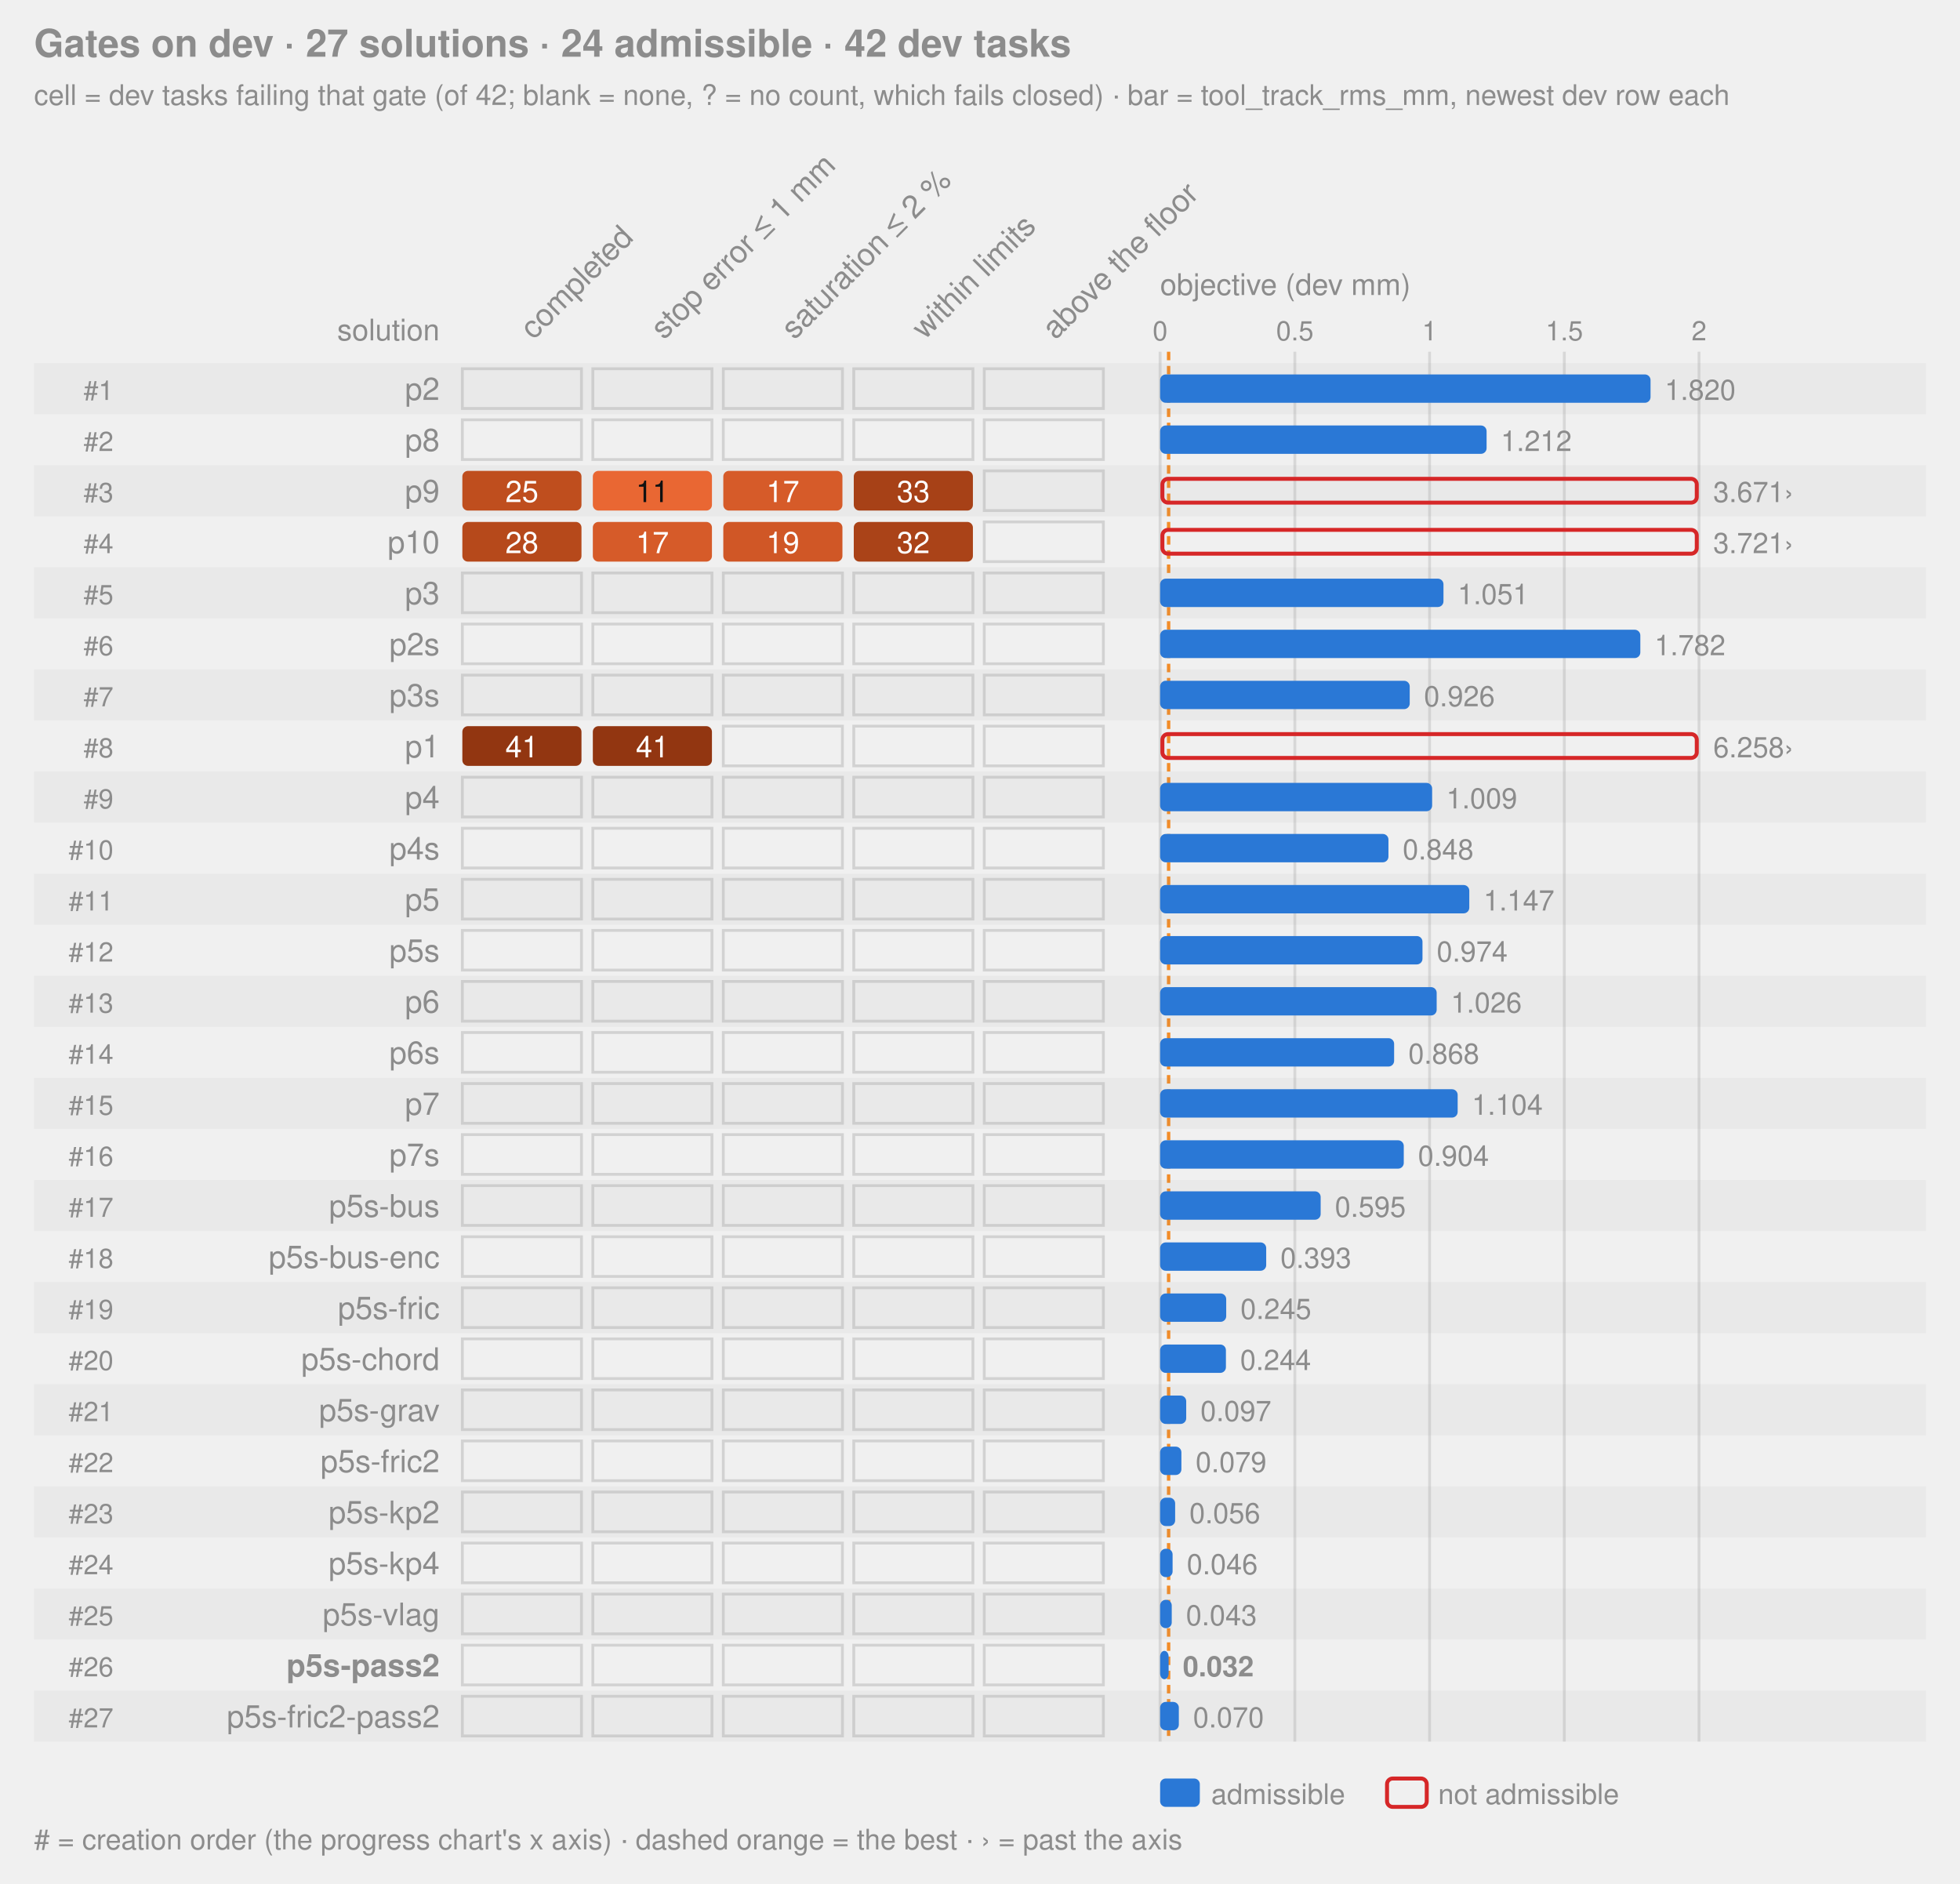
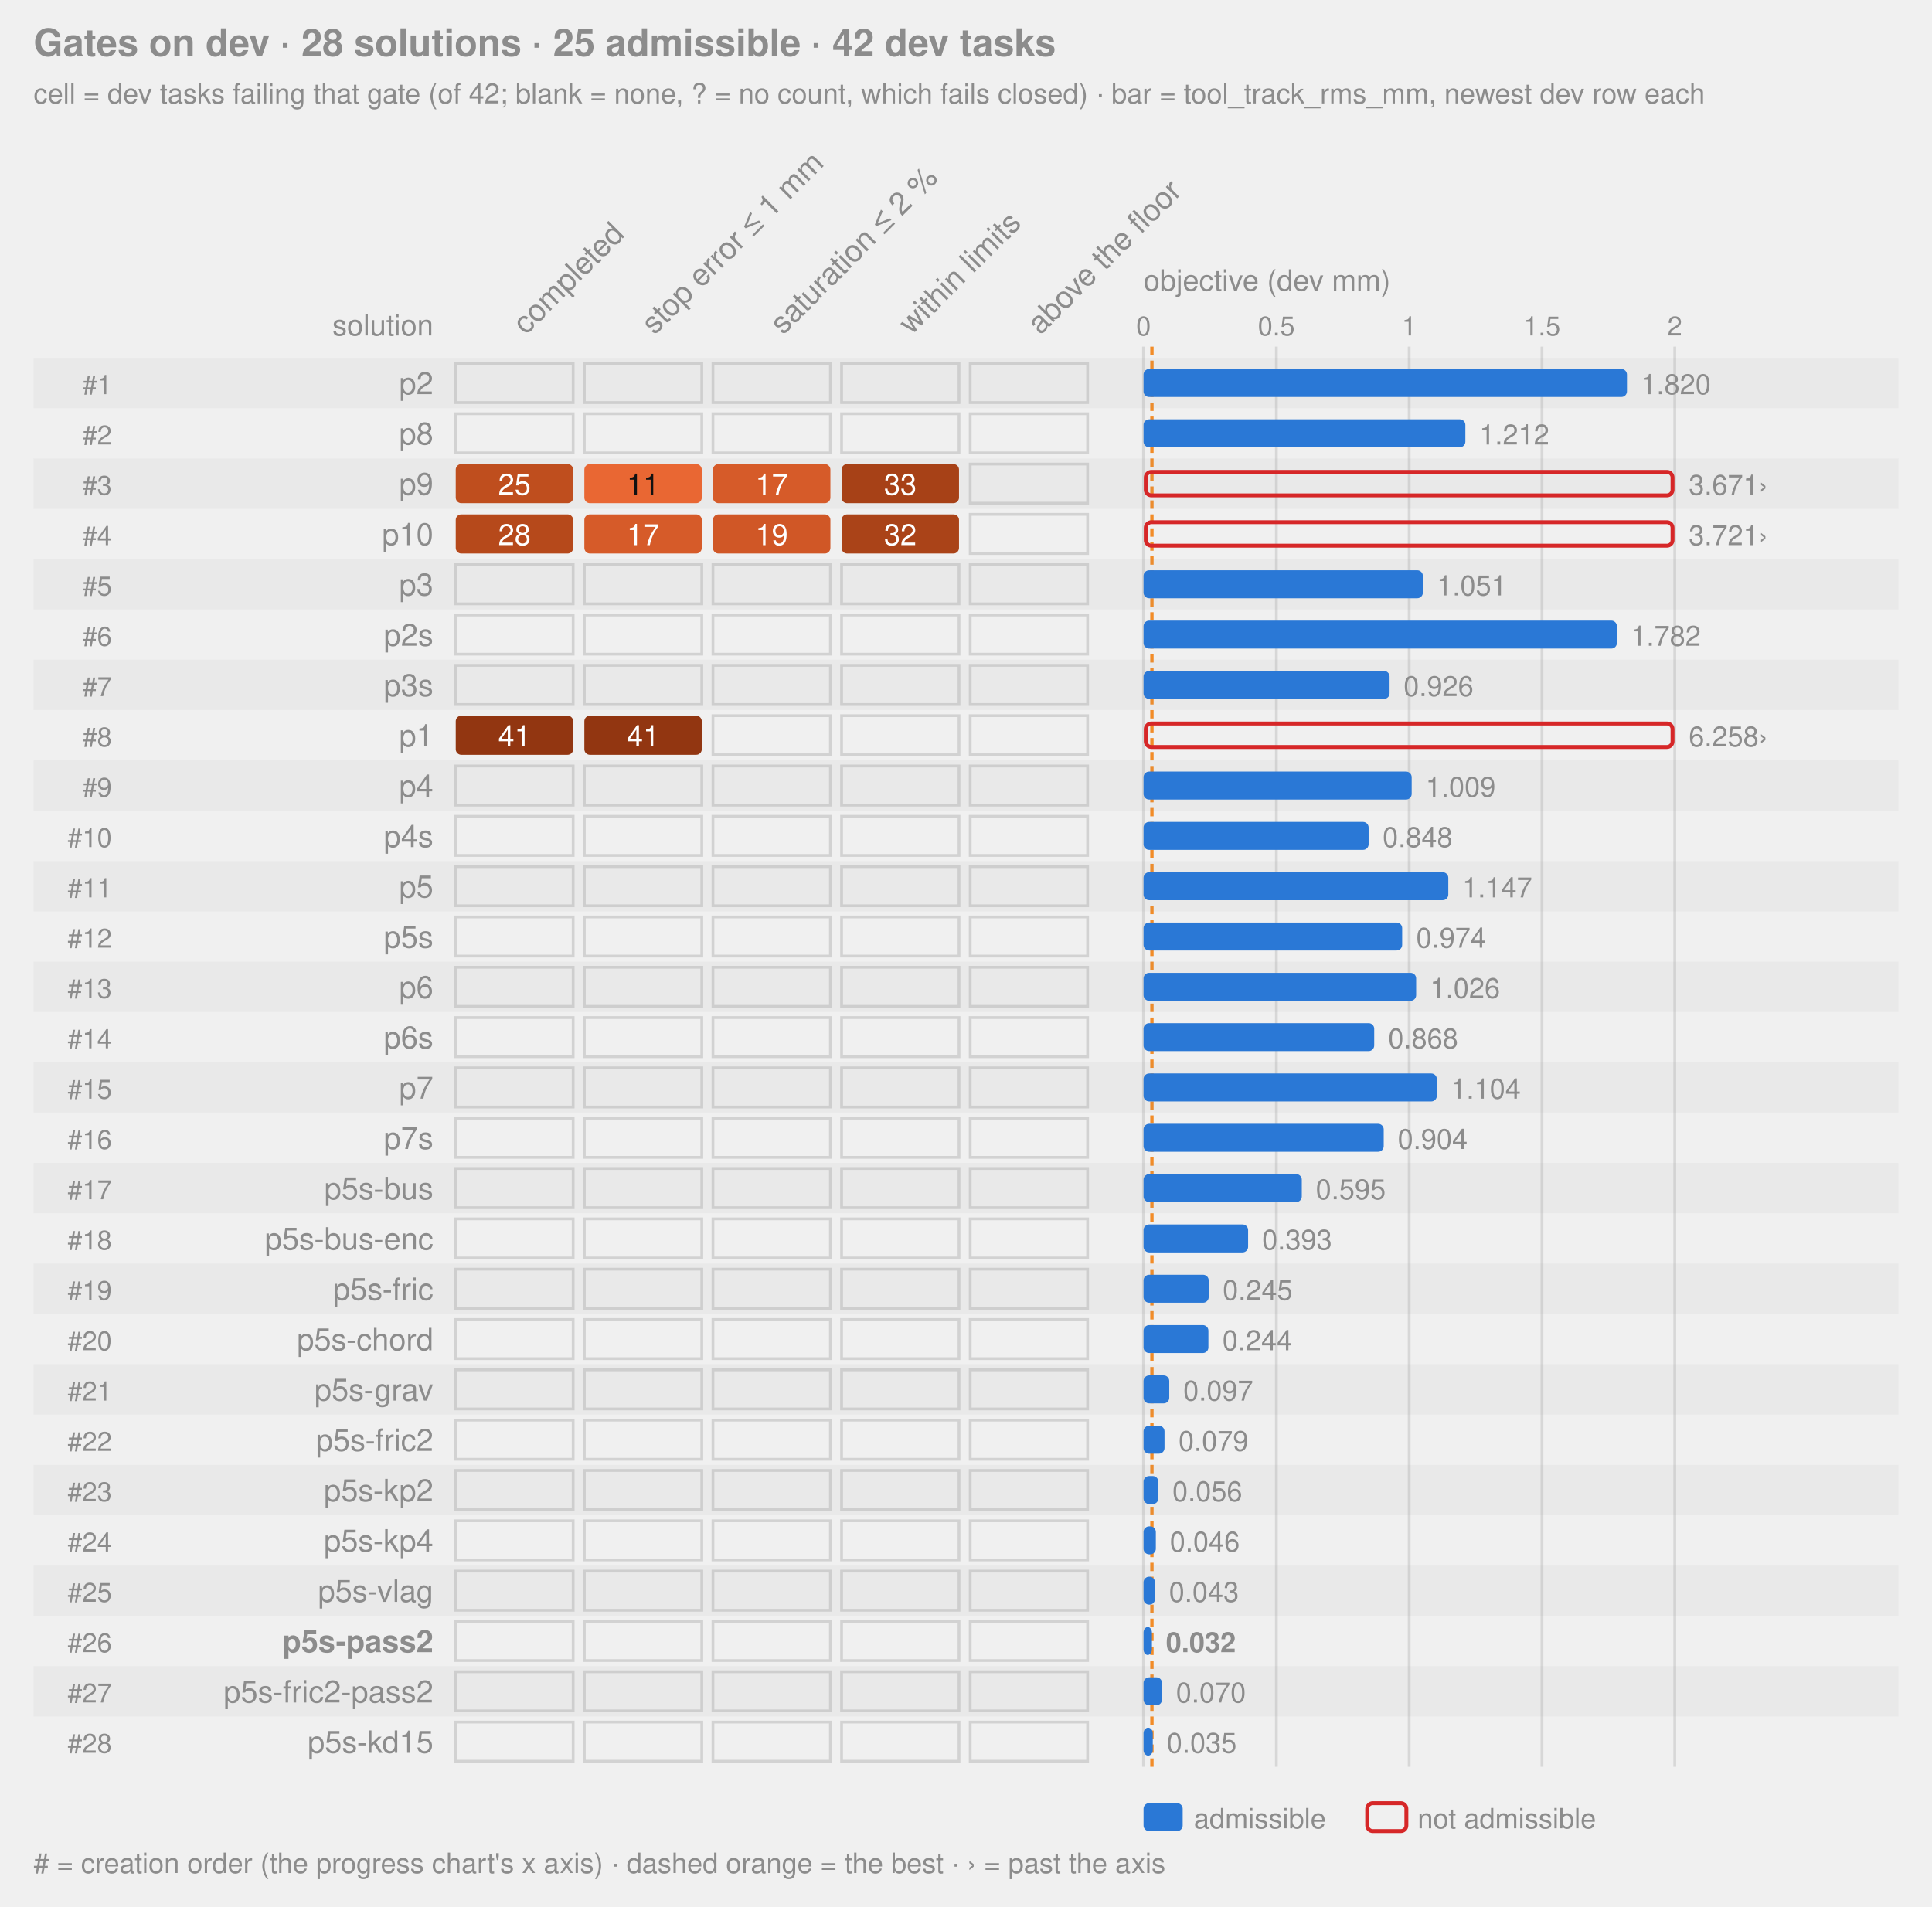
- <svg xmlns="http://www.w3.org/2000/svg" width="691" height="664" viewBox="0 0 691 664" font-family="system-ui, -apple-system, 'Segoe UI', Helvetica, Arial, sans-serif" font-size="11" fill="#8c8c8c" role="img" aria-label="Gates on dev · 27 solutions · 24 admissible · 42 dev tasks">
-   <text x="12.0" y="20.0" font-size="13.5" font-weight="600">Gates on dev · 27 solutions · 24 admissible · 42 dev tasks</text>
+ <svg xmlns="http://www.w3.org/2000/svg" width="691" height="682" viewBox="0 0 691 682" font-family="system-ui, -apple-system, 'Segoe UI', Helvetica, Arial, sans-serif" font-size="11" fill="#8c8c8c" role="img" aria-label="Gates on dev · 28 solutions · 25 admissible · 42 dev tasks">
+   <text x="12.0" y="20.0" font-size="13.5" font-weight="600">Gates on dev · 28 solutions · 25 admissible · 42 dev tasks</text>
  <text x="12.0" y="37.0" font-size="10">cell = dev tasks failing that gate (of 42; blank = none, ? = no count, which fails closed) · bar = tool_track_rms_mm, newest dev row each</text>
  <g transform="translate(188.0 120.0) rotate(-45)">
    <text x="0" y="0">completed</text>
  </g>
  <g transform="translate(234.0 120.0) rotate(-45)">
    <text x="0" y="0">stop error ≤ 1 mm</text>
  </g>
  <g transform="translate(280.0 120.0) rotate(-45)">
    <text x="0" y="0">saturation ≤ 2 %</text>
  </g>
  <g transform="translate(326.0 120.0) rotate(-45)">
    <text x="0" y="0">within limits</text>
  </g>
  <g transform="translate(372.0 120.0) rotate(-45)">
    <text x="0" y="0">above the floor</text>
  </g>
  <text x="155.0" y="120.0" font-size="10.5" text-anchor="end">solution</text>
  <text x="409.0" y="104.0" font-size="10.5">objective (dev mm)</text>
-   <line x1="409.0" x2="409.0" y1="124.0" y2="614.0" stroke="#8c8c8c" stroke-opacity="0.25" />
+   <line x1="409.0" x2="409.0" y1="124.0" y2="632.0" stroke="#8c8c8c" stroke-opacity="0.25" />
  <text x="409.0" y="120.0" font-size="9.5" text-anchor="middle">0</text>
-   <line x1="456.5" x2="456.5" y1="124.0" y2="614.0" stroke="#8c8c8c" stroke-opacity="0.25" />
+   <line x1="456.5" x2="456.5" y1="124.0" y2="632.0" stroke="#8c8c8c" stroke-opacity="0.25" />
  <text x="456.5" y="120.0" font-size="9.5" text-anchor="middle">0.5</text>
-   <line x1="504.0" x2="504.0" y1="124.0" y2="614.0" stroke="#8c8c8c" stroke-opacity="0.25" />
+   <line x1="504.0" x2="504.0" y1="124.0" y2="632.0" stroke="#8c8c8c" stroke-opacity="0.25" />
  <text x="504.0" y="120.0" font-size="9.5" text-anchor="middle">1</text>
-   <line x1="551.5" x2="551.5" y1="124.0" y2="614.0" stroke="#8c8c8c" stroke-opacity="0.25" />
+   <line x1="551.5" x2="551.5" y1="124.0" y2="632.0" stroke="#8c8c8c" stroke-opacity="0.25" />
  <text x="551.5" y="120.0" font-size="9.5" text-anchor="middle">1.5</text>
-   <line x1="599.0" x2="599.0" y1="124.0" y2="614.0" stroke="#8c8c8c" stroke-opacity="0.25" />
+   <line x1="599.0" x2="599.0" y1="124.0" y2="632.0" stroke="#8c8c8c" stroke-opacity="0.25" />
  <text x="599.0" y="120.0" font-size="9.5" text-anchor="middle">2</text>
-   <line x1="412.0" x2="412.0" y1="124.0" y2="614.0" stroke="#f28c28" stroke-width="1.2" stroke-dasharray="3 2" />
+   <line x1="412.0" x2="412.0" y1="124.0" y2="632.0" stroke="#f28c28" stroke-width="1.2" stroke-dasharray="3 2" />
  <rect x="12.0" y="128" width="667" height="18" fill="#8c8c8c" fill-opacity="0.07" />
  <text x="40.0" y="141.0" font-size="9.5" text-anchor="end">#1</text>
  <text x="155.0" y="141.0" text-anchor="end">p2</text>
  <rect x="409" y="132" width="172.9" height="10" rx="2" fill="#2a78d6" />
  <text x="586.9" y="141.0" font-size="10">1.820</text>
  <text x="40.0" y="159.0" font-size="9.5" text-anchor="end">#2</text>
  <text x="155.0" y="159.0" text-anchor="end">p8</text>
  <rect x="409" y="150" width="115.1" height="10" rx="2" fill="#2a78d6" />
  <text x="529.1" y="159.0" font-size="10">1.212</text>
  <rect x="12.0" y="164" width="667" height="18" fill="#8c8c8c" fill-opacity="0.07" />
  <text x="40.0" y="177.0" font-size="9.5" text-anchor="end">#3</text>
  <text x="155.0" y="177.0" text-anchor="end">p9</text>
  <g>
    <rect x="163" y="166" width="42" height="14" rx="2" fill="#bf4e1e" />
    <text x="184.0" y="177.0" fill="#ffffff" font-size="10.5" text-anchor="middle">25</text>
  </g>
  <g>
    <rect x="209" y="166" width="42" height="14" rx="2" fill="#e96733" />
    <text x="230.0" y="177.0" fill="#111111" font-size="10.5" text-anchor="middle">11</text>
  </g>
  <g>
    <rect x="255" y="166" width="42" height="14" rx="2" fill="#d65b29" />
    <text x="276.0" y="177.0" fill="#ffffff" font-size="10.5" text-anchor="middle">17</text>
  </g>
  <g>
    <rect x="301" y="166" width="42" height="14" rx="2" fill="#a74117" />
    <text x="322.0" y="177.0" fill="#ffffff" font-size="10.5" text-anchor="middle">33</text>
  </g>
  <rect x="409.8" y="168.8" width="188.4" height="8.4" rx="2" fill="none" stroke="#d62728" stroke-width="1.4" />
  <text x="604.0" y="177.0" font-size="10">3.671›</text>
  <text x="40.0" y="195.0" font-size="9.5" text-anchor="end">#4</text>
  <text x="155.0" y="195.0" text-anchor="end">p10</text>
  <g>
    <rect x="163" y="184" width="42" height="14" rx="2" fill="#b6491b" />
    <text x="184.0" y="195.0" fill="#ffffff" font-size="10.5" text-anchor="middle">28</text>
  </g>
  <g>
    <rect x="209" y="184" width="42" height="14" rx="2" fill="#d65b29" />
    <text x="230.0" y="195.0" fill="#ffffff" font-size="10.5" text-anchor="middle">17</text>
  </g>
  <g>
    <rect x="255" y="184" width="42" height="14" rx="2" fill="#d05726" />
    <text x="276.0" y="195.0" fill="#ffffff" font-size="10.5" text-anchor="middle">19</text>
  </g>
  <g>
    <rect x="301" y="184" width="42" height="14" rx="2" fill="#aa4318" />
    <text x="322.0" y="195.0" fill="#ffffff" font-size="10.5" text-anchor="middle">32</text>
  </g>
  <rect x="409.8" y="186.8" width="188.4" height="8.4" rx="2" fill="none" stroke="#d62728" stroke-width="1.4" />
  <text x="604.0" y="195.0" font-size="10">3.721›</text>
  <rect x="12.0" y="200" width="667" height="18" fill="#8c8c8c" fill-opacity="0.07" />
  <text x="40.0" y="213.0" font-size="9.5" text-anchor="end">#5</text>
  <text x="155.0" y="213.0" text-anchor="end">p3</text>
  <rect x="409" y="204" width="99.9" height="10" rx="2" fill="#2a78d6" />
  <text x="513.9" y="213.0" font-size="10">1.051</text>
  <text x="40.0" y="231.0" font-size="9.5" text-anchor="end">#6</text>
  <text x="155.0" y="231.0" text-anchor="end">p2s</text>
  <rect x="409" y="222" width="169.3" height="10" rx="2" fill="#2a78d6" />
  <text x="583.3" y="231.0" font-size="10">1.782</text>
  <rect x="12.0" y="236" width="667" height="18" fill="#8c8c8c" fill-opacity="0.07" />
  <text x="40.0" y="249.0" font-size="9.5" text-anchor="end">#7</text>
  <text x="155.0" y="249.0" text-anchor="end">p3s</text>
  <rect x="409" y="240" width="88.0" height="10" rx="2" fill="#2a78d6" />
  <text x="502.0" y="249.0" font-size="10">0.926</text>
  <text x="40.0" y="267.0" font-size="9.5" text-anchor="end">#8</text>
  <text x="155.0" y="267.0" text-anchor="end">p1</text>
  <g>
    <rect x="163" y="256" width="42" height="14" rx="2" fill="#923611" />
    <text x="184.0" y="267.0" fill="#ffffff" font-size="10.5" text-anchor="middle">41</text>
  </g>
  <g>
    <rect x="209" y="256" width="42" height="14" rx="2" fill="#923611" />
    <text x="230.0" y="267.0" fill="#ffffff" font-size="10.5" text-anchor="middle">41</text>
  </g>
  <rect x="409.8" y="258.8" width="188.4" height="8.4" rx="2" fill="none" stroke="#d62728" stroke-width="1.4" />
  <text x="604.0" y="267.0" font-size="10">6.258›</text>
  <rect x="12.0" y="272" width="667" height="18" fill="#8c8c8c" fill-opacity="0.07" />
  <text x="40.0" y="285.0" font-size="9.5" text-anchor="end">#9</text>
  <text x="155.0" y="285.0" text-anchor="end">p4</text>
  <rect x="409" y="276" width="95.9" height="10" rx="2" fill="#2a78d6" />
  <text x="509.9" y="285.0" font-size="10">1.009</text>
  <text x="40.0" y="303.0" font-size="9.5" text-anchor="end">#10</text>
  <text x="155.0" y="303.0" text-anchor="end">p4s</text>
  <rect x="409" y="294" width="80.5" height="10" rx="2" fill="#2a78d6" />
  <text x="494.5" y="303.0" font-size="10">0.848</text>
  <rect x="12.0" y="308" width="667" height="18" fill="#8c8c8c" fill-opacity="0.07" />
  <text x="40.0" y="321.0" font-size="9.5" text-anchor="end">#11</text>
  <text x="155.0" y="321.0" text-anchor="end">p5</text>
  <rect x="409" y="312" width="109.0" height="10" rx="2" fill="#2a78d6" />
  <text x="523.0" y="321.0" font-size="10">1.147</text>
  <text x="40.0" y="339.0" font-size="9.5" text-anchor="end">#12</text>
  <text x="155.0" y="339.0" text-anchor="end">p5s</text>
  <rect x="409" y="330" width="92.5" height="10" rx="2" fill="#2a78d6" />
  <text x="506.5" y="339.0" font-size="10">0.974</text>
  <rect x="12.0" y="344" width="667" height="18" fill="#8c8c8c" fill-opacity="0.07" />
  <text x="40.0" y="357.0" font-size="9.5" text-anchor="end">#13</text>
  <text x="155.0" y="357.0" text-anchor="end">p6</text>
  <rect x="409" y="348" width="97.5" height="10" rx="2" fill="#2a78d6" />
  <text x="511.5" y="357.0" font-size="10">1.026</text>
  <text x="40.0" y="375.0" font-size="9.5" text-anchor="end">#14</text>
  <text x="155.0" y="375.0" text-anchor="end">p6s</text>
  <rect x="409" y="366" width="82.5" height="10" rx="2" fill="#2a78d6" />
  <text x="496.5" y="375.0" font-size="10">0.868</text>
  <rect x="12.0" y="380" width="667" height="18" fill="#8c8c8c" fill-opacity="0.07" />
  <text x="40.0" y="393.0" font-size="9.5" text-anchor="end">#15</text>
  <text x="155.0" y="393.0" text-anchor="end">p7</text>
  <rect x="409" y="384" width="104.9" height="10" rx="2" fill="#2a78d6" />
  <text x="518.9" y="393.0" font-size="10">1.104</text>
  <text x="40.0" y="411.0" font-size="9.5" text-anchor="end">#16</text>
  <text x="155.0" y="411.0" text-anchor="end">p7s</text>
  <rect x="409" y="402" width="85.9" height="10" rx="2" fill="#2a78d6" />
  <text x="499.9" y="411.0" font-size="10">0.904</text>
  <rect x="12.0" y="416" width="667" height="18" fill="#8c8c8c" fill-opacity="0.07" />
  <text x="40.0" y="429.0" font-size="9.5" text-anchor="end">#17</text>
  <text x="155.0" y="429.0" text-anchor="end">p5s-bus</text>
  <rect x="409" y="420" width="56.6" height="10" rx="2" fill="#2a78d6" />
  <text x="470.6" y="429.0" font-size="10">0.595</text>
  <text x="40.0" y="447.0" font-size="9.5" text-anchor="end">#18</text>
  <text x="155.0" y="447.0" text-anchor="end">p5s-bus-enc</text>
  <rect x="409" y="438" width="37.4" height="10" rx="2" fill="#2a78d6" />
  <text x="451.4" y="447.0" font-size="10">0.393</text>
  <rect x="12.0" y="452" width="667" height="18" fill="#8c8c8c" fill-opacity="0.07" />
  <text x="40.0" y="465.0" font-size="9.5" text-anchor="end">#19</text>
  <text x="155.0" y="465.0" text-anchor="end">p5s-fric</text>
  <rect x="409" y="456" width="23.3" height="10" rx="2" fill="#2a78d6" />
  <text x="437.3" y="465.0" font-size="10">0.245</text>
  <text x="40.0" y="483.0" font-size="9.5" text-anchor="end">#20</text>
  <text x="155.0" y="483.0" text-anchor="end">p5s-chord</text>
  <rect x="409" y="474" width="23.2" height="10" rx="2" fill="#2a78d6" />
  <text x="437.2" y="483.0" font-size="10">0.244</text>
  <rect x="12.0" y="488" width="667" height="18" fill="#8c8c8c" fill-opacity="0.07" />
  <text x="40.0" y="501.0" font-size="9.5" text-anchor="end">#21</text>
  <text x="155.0" y="501.0" text-anchor="end">p5s-grav</text>
  <rect x="409" y="492" width="9.2" height="10" rx="2" fill="#2a78d6" />
  <text x="423.2" y="501.0" font-size="10">0.097</text>
  <text x="40.0" y="519.0" font-size="9.5" text-anchor="end">#22</text>
  <text x="155.0" y="519.0" text-anchor="end">p5s-fric2</text>
  <rect x="409" y="510" width="7.5" height="10" rx="2" fill="#2a78d6" />
  <text x="421.5" y="519.0" font-size="10">0.079</text>
  <rect x="12.0" y="524" width="667" height="18" fill="#8c8c8c" fill-opacity="0.07" />
  <text x="40.0" y="537.0" font-size="9.5" text-anchor="end">#23</text>
  <text x="155.0" y="537.0" text-anchor="end">p5s-kp2</text>
  <rect x="409" y="528" width="5.3" height="10" rx="2" fill="#2a78d6" />
  <text x="419.3" y="537.0" font-size="10">0.056</text>
  <text x="40.0" y="555.0" font-size="9.5" text-anchor="end">#24</text>
  <text x="155.0" y="555.0" text-anchor="end">p5s-kp4</text>
  <rect x="409" y="546" width="4.4" height="10" rx="2" fill="#2a78d6" />
  <text x="418.4" y="555.0" font-size="10">0.046</text>
  <rect x="12.0" y="560" width="667" height="18" fill="#8c8c8c" fill-opacity="0.07" />
  <text x="40.0" y="573.0" font-size="9.5" text-anchor="end">#25</text>
  <text x="155.0" y="573.0" text-anchor="end">p5s-vlag</text>
  <rect x="409" y="564" width="4.1" height="10" rx="2" fill="#2a78d6" />
  <text x="418.1" y="573.0" font-size="10">0.043</text>
  <text x="40.0" y="591.0" font-size="9.5" text-anchor="end">#26</text>
  <text x="155.0" y="591.0" text-anchor="end" font-weight="600">p5s-pass2</text>
  <rect x="409" y="582" width="3.0" height="10" rx="2" fill="#2a78d6" />
  <text x="417.0" y="591.0" font-size="10" font-weight="600">0.032</text>
  <rect x="12.0" y="596" width="667" height="18" fill="#8c8c8c" fill-opacity="0.07" />
  <text x="40.0" y="609.0" font-size="9.5" text-anchor="end">#27</text>
  <text x="155.0" y="609.0" text-anchor="end">p5s-fric2-pass2</text>
  <rect x="409" y="600" width="6.6" height="10" rx="2" fill="#2a78d6" />
  <text x="420.6" y="609.0" font-size="10">0.070</text>
-   <path d="M163 130h42v14h-42zM209 130h42v14h-42zM255 130h42v14h-42zM301 130h42v14h-42zM347 130h42v14h-42zM163 148h42v14h-42zM209 148h42v14h-42zM255 148h42v14h-42zM301 148h42v14h-42zM347 148h42v14h-42zM347 166h42v14h-42zM347 184h42v14h-42zM163 202h42v14h-42zM209 202h42v14h-42zM255 202h42v14h-42zM301 202h42v14h-42zM347 202h42v14h-42zM163 220h42v14h-42zM209 220h42v14h-42zM255 220h42v14h-42zM301 220h42v14h-42zM347 220h42v14h-42zM163 238h42v14h-42zM209 238h42v14h-42zM255 238h42v14h-42zM301 238h42v14h-42zM347 238h42v14h-42zM255 256h42v14h-42zM301 256h42v14h-42zM347 256h42v14h-42zM163 274h42v14h-42zM209 274h42v14h-42zM255 274h42v14h-42zM301 274h42v14h-42zM347 274h42v14h-42zM163 292h42v14h-42zM209 292h42v14h-42zM255 292h42v14h-42zM301 292h42v14h-42zM347 292h42v14h-42zM163 310h42v14h-42zM209 310h42v14h-42zM255 310h42v14h-42zM301 310h42v14h-42zM347 310h42v14h-42zM163 328h42v14h-42zM209 328h42v14h-42zM255 328h42v14h-42zM301 328h42v14h-42zM347 328h42v14h-42zM163 346h42v14h-42zM209 346h42v14h-42zM255 346h42v14h-42zM301 346h42v14h-42zM347 346h42v14h-42zM163 364h42v14h-42zM209 364h42v14h-42zM255 364h42v14h-42zM301 364h42v14h-42zM347 364h42v14h-42zM163 382h42v14h-42zM209 382h42v14h-42zM255 382h42v14h-42zM301 382h42v14h-42zM347 382h42v14h-42zM163 400h42v14h-42zM209 400h42v14h-42zM255 400h42v14h-42zM301 400h42v14h-42zM347 400h42v14h-42zM163 418h42v14h-42zM209 418h42v14h-42zM255 418h42v14h-42zM301 418h42v14h-42zM347 418h42v14h-42zM163 436h42v14h-42zM209 436h42v14h-42zM255 436h42v14h-42zM301 436h42v14h-42zM347 436h42v14h-42zM163 454h42v14h-42zM209 454h42v14h-42zM255 454h42v14h-42zM301 454h42v14h-42zM347 454h42v14h-42zM163 472h42v14h-42zM209 472h42v14h-42zM255 472h42v14h-42zM301 472h42v14h-42zM347 472h42v14h-42zM163 490h42v14h-42zM209 490h42v14h-42zM255 490h42v14h-42zM301 490h42v14h-42zM347 490h42v14h-42zM163 508h42v14h-42zM209 508h42v14h-42zM255 508h42v14h-42zM301 508h42v14h-42zM347 508h42v14h-42zM163 526h42v14h-42zM209 526h42v14h-42zM255 526h42v14h-42zM301 526h42v14h-42zM347 526h42v14h-42zM163 544h42v14h-42zM209 544h42v14h-42zM255 544h42v14h-42zM301 544h42v14h-42zM347 544h42v14h-42zM163 562h42v14h-42zM209 562h42v14h-42zM255 562h42v14h-42zM301 562h42v14h-42zM347 562h42v14h-42zM163 580h42v14h-42zM209 580h42v14h-42zM255 580h42v14h-42zM301 580h42v14h-42zM347 580h42v14h-42zM163 598h42v14h-42zM209 598h42v14h-42zM255 598h42v14h-42zM301 598h42v14h-42zM347 598h42v14h-42z" fill="none" stroke="#8c8c8c" stroke-opacity="0.3" />
-   <rect x="409" y="627.0" width="14" height="10" rx="2" fill="#2a78d6" />
-   <text x="427.0" y="636.0" font-size="10">admissible</text>
-   <rect x="489" y="627.0" width="14" height="10" rx="2" fill="none" stroke="#d62728" stroke-width="1.4" />
-   <text x="507.0" y="636.0" font-size="10">not admissible</text>
-   <text x="12.0" y="652.0" font-size="10"># = creation order (the progress chart's x axis) · dashed orange = the best · › = past the axis</text>
+   <text x="40.0" y="627.0" font-size="9.5" text-anchor="end">#28</text>
+   <text x="155.0" y="627.0" text-anchor="end">p5s-kd15</text>
+   <rect x="409" y="618" width="3.3" height="10" rx="2" fill="#2a78d6" />
+   <text x="417.3" y="627.0" font-size="10">0.035</text>
+   <path d="M163 130h42v14h-42zM209 130h42v14h-42zM255 130h42v14h-42zM301 130h42v14h-42zM347 130h42v14h-42zM163 148h42v14h-42zM209 148h42v14h-42zM255 148h42v14h-42zM301 148h42v14h-42zM347 148h42v14h-42zM347 166h42v14h-42zM347 184h42v14h-42zM163 202h42v14h-42zM209 202h42v14h-42zM255 202h42v14h-42zM301 202h42v14h-42zM347 202h42v14h-42zM163 220h42v14h-42zM209 220h42v14h-42zM255 220h42v14h-42zM301 220h42v14h-42zM347 220h42v14h-42zM163 238h42v14h-42zM209 238h42v14h-42zM255 238h42v14h-42zM301 238h42v14h-42zM347 238h42v14h-42zM255 256h42v14h-42zM301 256h42v14h-42zM347 256h42v14h-42zM163 274h42v14h-42zM209 274h42v14h-42zM255 274h42v14h-42zM301 274h42v14h-42zM347 274h42v14h-42zM163 292h42v14h-42zM209 292h42v14h-42zM255 292h42v14h-42zM301 292h42v14h-42zM347 292h42v14h-42zM163 310h42v14h-42zM209 310h42v14h-42zM255 310h42v14h-42zM301 310h42v14h-42zM347 310h42v14h-42zM163 328h42v14h-42zM209 328h42v14h-42zM255 328h42v14h-42zM301 328h42v14h-42zM347 328h42v14h-42zM163 346h42v14h-42zM209 346h42v14h-42zM255 346h42v14h-42zM301 346h42v14h-42zM347 346h42v14h-42zM163 364h42v14h-42zM209 364h42v14h-42zM255 364h42v14h-42zM301 364h42v14h-42zM347 364h42v14h-42zM163 382h42v14h-42zM209 382h42v14h-42zM255 382h42v14h-42zM301 382h42v14h-42zM347 382h42v14h-42zM163 400h42v14h-42zM209 400h42v14h-42zM255 400h42v14h-42zM301 400h42v14h-42zM347 400h42v14h-42zM163 418h42v14h-42zM209 418h42v14h-42zM255 418h42v14h-42zM301 418h42v14h-42zM347 418h42v14h-42zM163 436h42v14h-42zM209 436h42v14h-42zM255 436h42v14h-42zM301 436h42v14h-42zM347 436h42v14h-42zM163 454h42v14h-42zM209 454h42v14h-42zM255 454h42v14h-42zM301 454h42v14h-42zM347 454h42v14h-42zM163 472h42v14h-42zM209 472h42v14h-42zM255 472h42v14h-42zM301 472h42v14h-42zM347 472h42v14h-42zM163 490h42v14h-42zM209 490h42v14h-42zM255 490h42v14h-42zM301 490h42v14h-42zM347 490h42v14h-42zM163 508h42v14h-42zM209 508h42v14h-42zM255 508h42v14h-42zM301 508h42v14h-42zM347 508h42v14h-42zM163 526h42v14h-42zM209 526h42v14h-42zM255 526h42v14h-42zM301 526h42v14h-42zM347 526h42v14h-42zM163 544h42v14h-42zM209 544h42v14h-42zM255 544h42v14h-42zM301 544h42v14h-42zM347 544h42v14h-42zM163 562h42v14h-42zM209 562h42v14h-42zM255 562h42v14h-42zM301 562h42v14h-42zM347 562h42v14h-42zM163 580h42v14h-42zM209 580h42v14h-42zM255 580h42v14h-42zM301 580h42v14h-42zM347 580h42v14h-42zM163 598h42v14h-42zM209 598h42v14h-42zM255 598h42v14h-42zM301 598h42v14h-42zM347 598h42v14h-42zM163 616h42v14h-42zM209 616h42v14h-42zM255 616h42v14h-42zM301 616h42v14h-42zM347 616h42v14h-42z" fill="none" stroke="#8c8c8c" stroke-opacity="0.3" />
+   <rect x="409" y="645.0" width="14" height="10" rx="2" fill="#2a78d6" />
+   <text x="427.0" y="654.0" font-size="10">admissible</text>
+   <rect x="489" y="645.0" width="14" height="10" rx="2" fill="none" stroke="#d62728" stroke-width="1.4" />
+   <text x="507.0" y="654.0" font-size="10">not admissible</text>
+   <text x="12.0" y="670.0" font-size="10"># = creation order (the progress chart's x axis) · dashed orange = the best · › = past the axis</text>
</svg>
